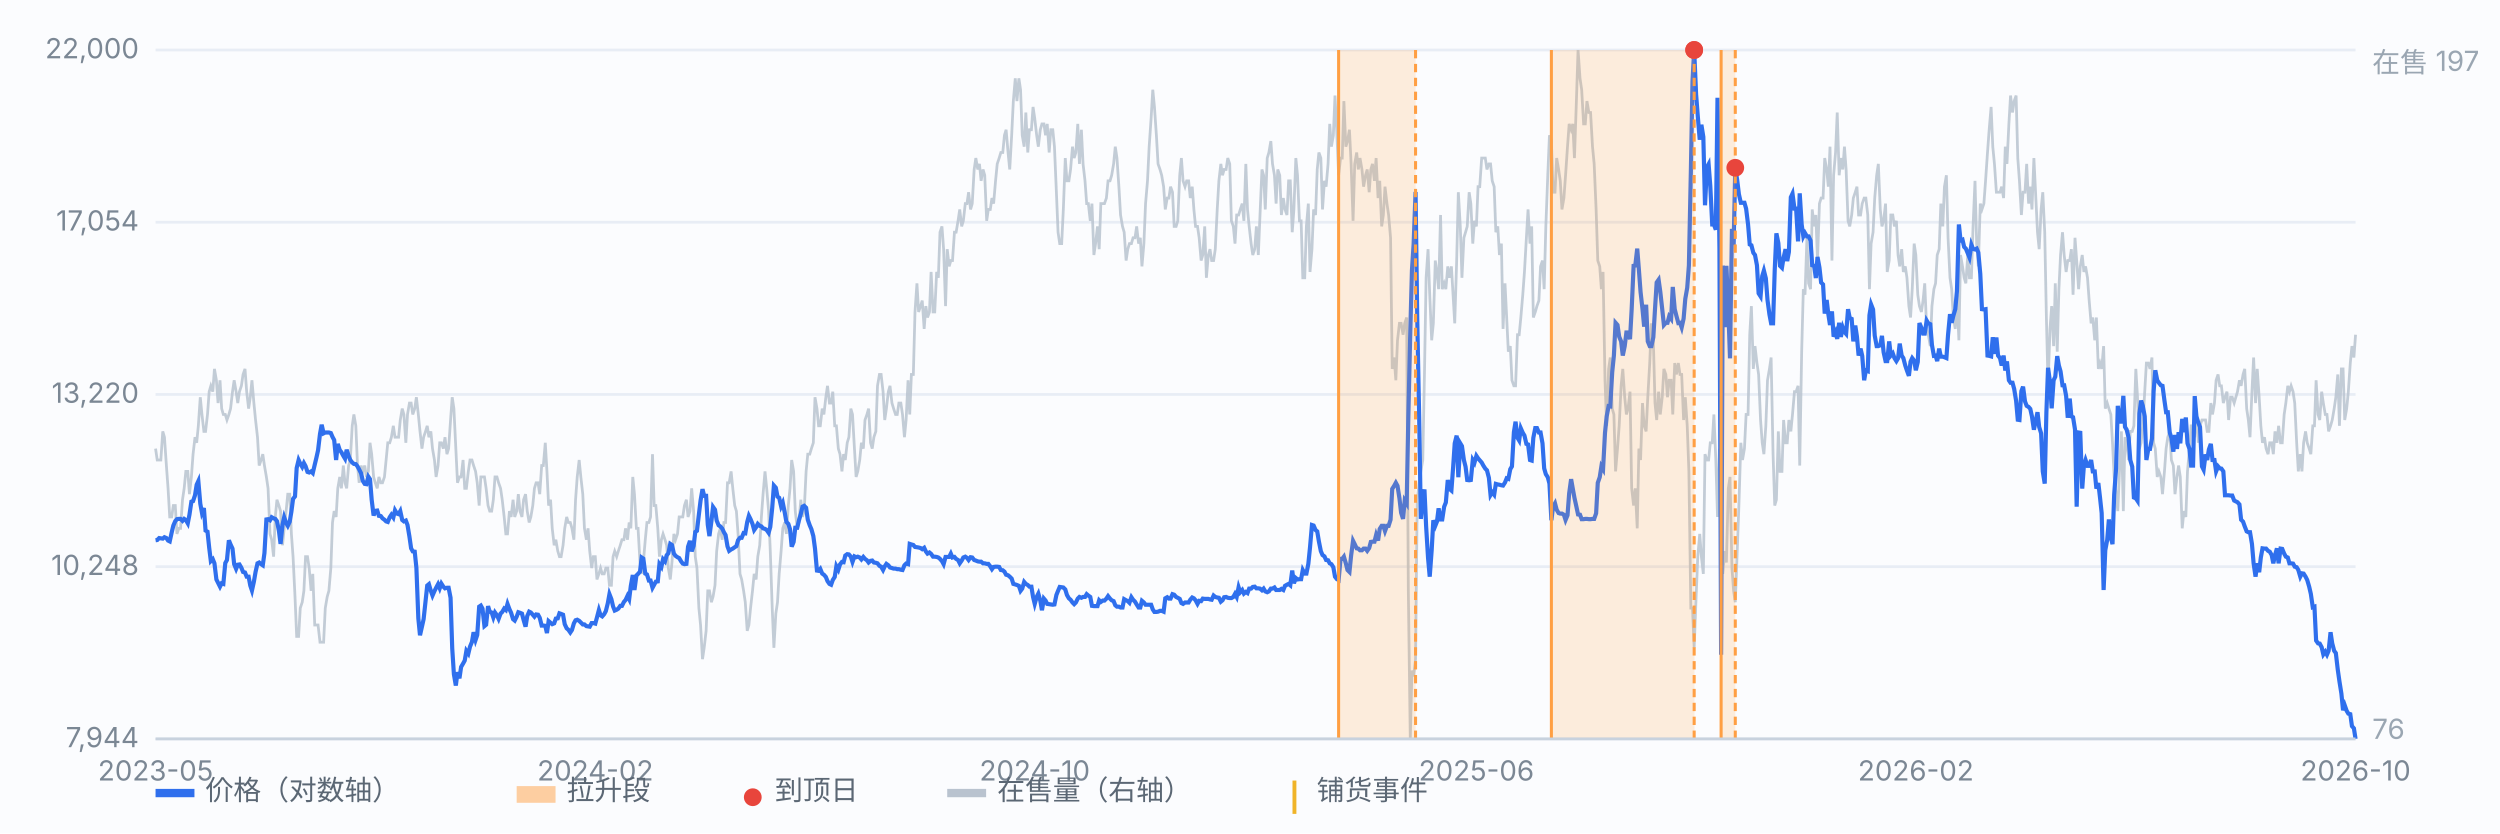
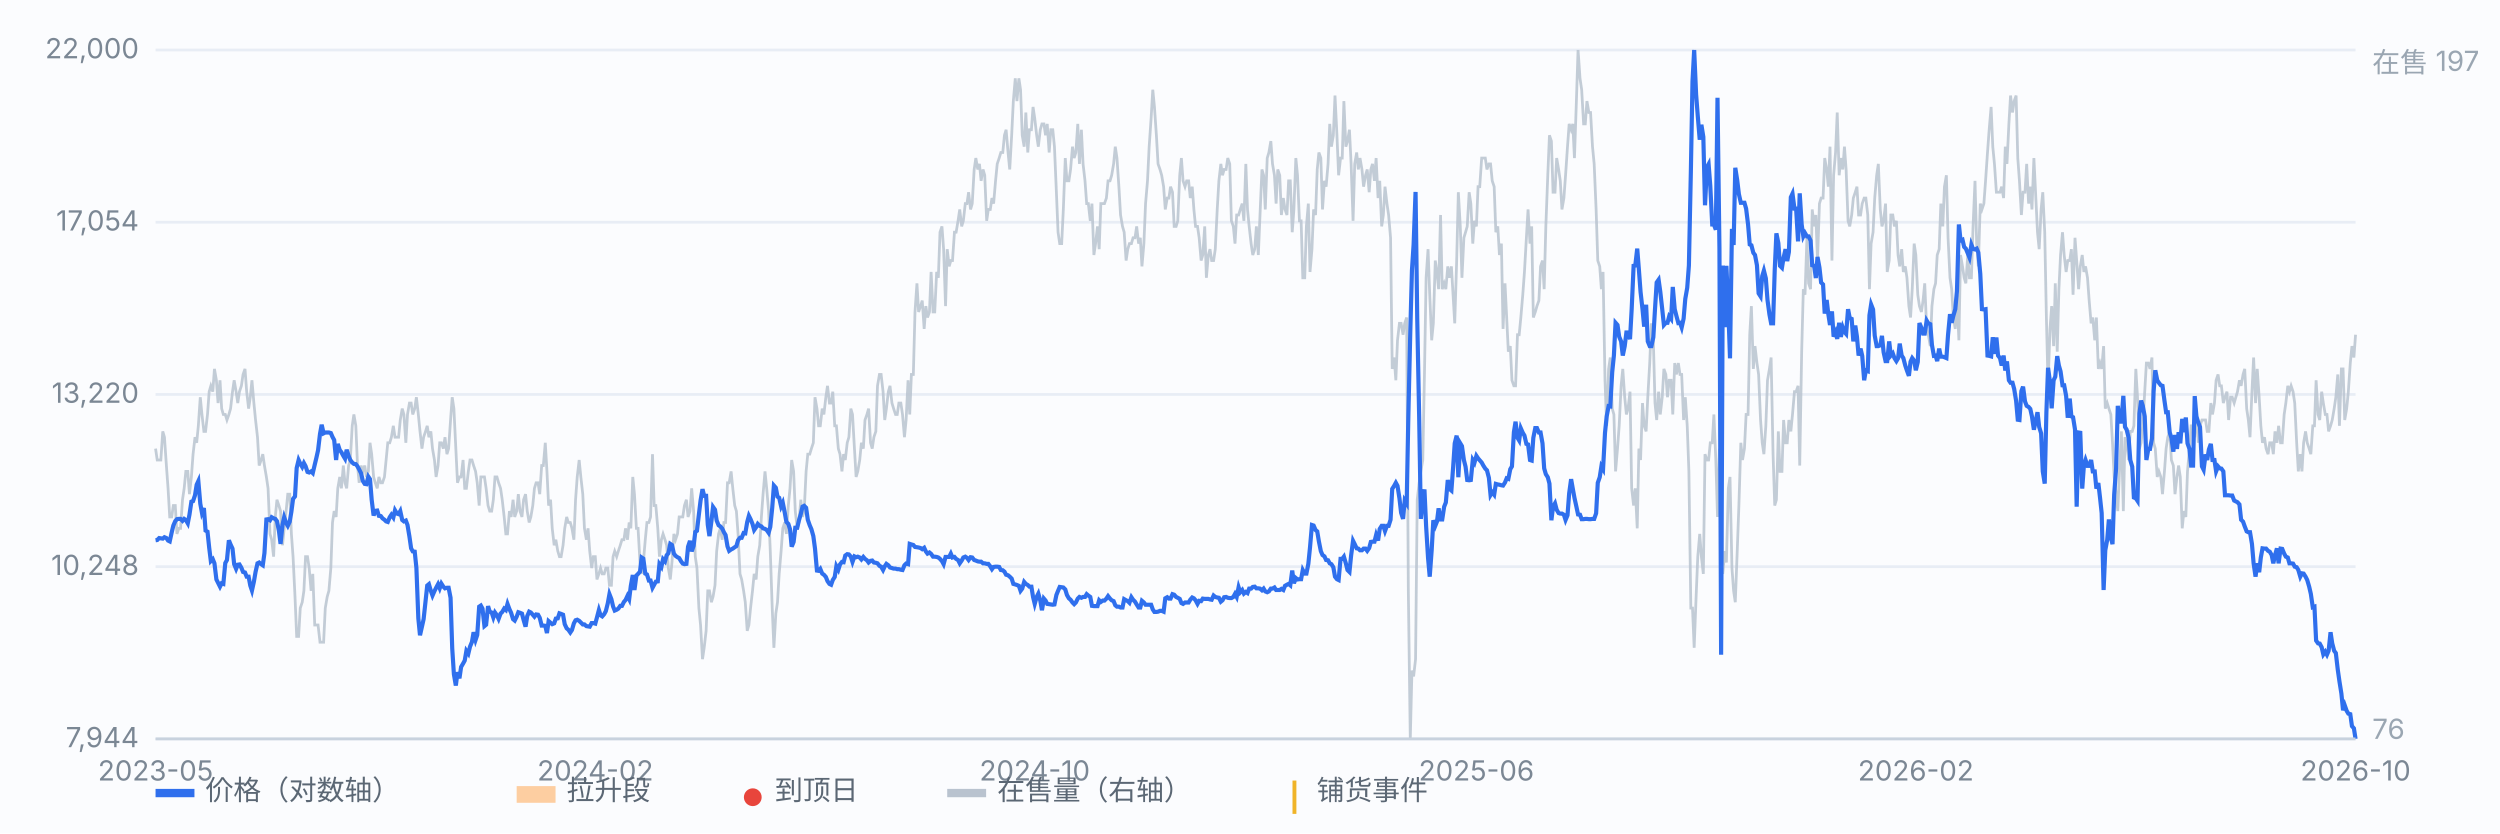
<svg xmlns="http://www.w3.org/2000/svg" viewBox="0 0 900 300" preserveAspectRatio="xMidYMid meet" style="width:100%;max-width:900px;height:auto;display:block" font-family="-apple-system,Segoe UI,Microsoft YaHei,sans-serif" font-size="10">
  <rect x="0" y="0" width="900" height="300" fill="#fbfcfe" />
  <line x1="56" y1="266.0" x2="848" y2="266.0" stroke="#e8edf5" stroke-width="1" />
  <text x="50" y="269.0" text-anchor="end" fill="#7b8794">7,944</text>
  <line x1="56" y1="204.0" x2="848" y2="204.0" stroke="#e8edf5" stroke-width="1" />
  <text x="50" y="207.0" text-anchor="end" fill="#7b8794">10,248</text>
  <line x1="56" y1="142.0" x2="848" y2="142.0" stroke="#e8edf5" stroke-width="1" />
  <text x="50" y="145.0" text-anchor="end" fill="#7b8794">13,220</text>
  <line x1="56" y1="80.0" x2="848" y2="80.0" stroke="#e8edf5" stroke-width="1" />
  <text x="50" y="83.0" text-anchor="end" fill="#7b8794">17,054</text>
  <line x1="56" y1="18.0" x2="848" y2="18.0" stroke="#e8edf5" stroke-width="1" />
  <text x="50" y="21.0" text-anchor="end" fill="#7b8794">22,000</text>
  <path d="M56.0 161.5 L56.6 165.6 L57.3 165.6 L57.9 165.6 L58.6 155.3 L59.2 157.4 L59.9 167.6 L60.5 175.8 L61.1 186.1 L61.8 186.1 L62.4 182.0 L63.1 182.0 L63.7 192.2 L64.4 190.2 L65.0 190.2 L65.7 179.9 L66.3 175.8 L66.9 169.7 L67.6 169.7 L68.2 177.9 L68.9 171.7 L69.5 163.5 L70.2 157.4 L70.8 159.4 L71.4 153.3 L72.1 143.0 L72.7 149.2 L73.4 155.3 L74.0 155.3 L74.7 149.2 L75.3 141.0 L75.9 138.9 L76.6 141.0 L77.2 132.8 L77.9 136.9 L78.5 145.1 L79.2 136.9 L79.8 147.1 L80.4 149.2 L81.1 149.2 L81.7 151.2 L82.4 149.2 L83.0 147.1 L83.7 141.0 L84.3 136.9 L85.0 141.0 L85.6 145.1 L86.2 141.0 L86.9 138.9 L87.5 134.8 L88.2 132.8 L88.8 141.0 L89.5 147.1 L90.1 143.0 L90.7 136.9 L91.4 145.1 L92.0 151.2 L92.7 157.4 L93.3 167.6 L94.0 165.6 L94.6 163.5 L95.2 167.6 L95.9 171.7 L96.5 175.8 L97.2 192.2 L97.8 194.3 L98.5 200.4 L99.1 186.1 L99.7 179.9 L100.4 182.0 L101.0 184.0 L101.7 196.3 L102.3 190.2 L103.0 184.0 L103.6 177.9 L104.3 177.9 L104.9 192.2 L105.5 200.4 L106.2 214.8 L106.8 229.1 L107.5 229.1 L108.1 218.9 L108.8 216.8 L109.4 212.7 L110.0 200.4 L110.7 200.4 L111.3 204.5 L112.0 212.7 L112.6 206.6 L113.3 225.0 L113.9 225.0 L114.5 225.0 L115.2 231.2 L115.8 231.2 L116.5 231.2 L117.1 218.9 L117.8 214.8 L118.4 212.7 L119.1 204.5 L119.7 188.1 L120.3 184.0 L121.0 186.1 L121.6 175.8 L122.3 171.7 L122.9 175.8 L123.6 167.6 L124.2 173.8 L124.8 175.8 L125.5 167.6 L126.1 165.6 L126.8 153.3 L127.4 149.2 L128.1 153.3 L128.7 167.6 L129.3 173.8 L130.0 167.6 L130.6 169.7 L131.3 167.6 L131.9 171.7 L132.6 169.7 L133.2 159.4 L133.8 163.5 L134.5 171.7 L135.1 173.8 L135.8 175.8 L136.4 171.7 L137.1 173.8 L137.7 173.8 L138.4 171.7 L139.0 165.6 L139.6 159.4 L140.3 159.4 L140.9 157.4 L141.6 153.3 L142.2 157.4 L142.9 157.4 L143.5 157.4 L144.1 151.2 L144.8 147.1 L145.4 149.2 L146.1 159.4 L146.7 149.2 L147.4 145.1 L148.0 145.1 L148.6 149.2 L149.3 147.1 L149.9 143.0 L150.6 149.2 L151.2 155.3 L151.9 161.5 L152.5 157.4 L153.2 155.3 L153.8 153.3 L154.4 157.4 L155.1 155.3 L155.7 161.5 L156.4 165.6 L157.0 171.7 L157.7 167.6 L158.3 159.4 L158.9 159.4 L159.6 161.5 L160.2 157.4 L160.9 163.5 L161.5 161.5 L162.2 151.2 L162.8 143.0 L163.4 147.1 L164.1 161.5 L164.7 173.8 L165.4 171.7 L166.0 171.7 L166.7 165.6 L167.3 175.8 L167.9 175.8 L168.6 169.7 L169.2 165.6 L169.9 165.6 L170.5 167.6 L171.2 169.7 L171.8 173.8 L172.5 182.0 L173.1 171.7 L173.7 171.7 L174.4 171.7 L175.0 175.8 L175.7 182.0 L176.3 184.0 L177.0 184.0 L177.6 179.9 L178.2 171.7 L178.9 171.7 L179.5 173.8 L180.2 175.8 L180.8 179.9 L181.5 186.1 L182.1 192.2 L182.7 192.2 L183.4 184.0 L184.0 186.1 L184.7 179.9 L185.3 186.1 L186.0 184.0 L186.6 177.9 L187.2 184.0 L187.9 186.1 L188.5 179.9 L189.2 177.9 L189.8 184.0 L190.5 188.1 L191.1 186.1 L191.8 182.0 L192.4 175.8 L193.0 173.8 L193.7 173.8 L194.3 177.9 L195.0 167.6 L195.6 167.6 L196.3 159.4 L196.9 169.7 L197.5 182.0 L198.2 179.9 L198.8 190.2 L199.5 196.3 L200.1 194.3 L200.8 198.4 L201.4 200.4 L202.0 200.4 L202.7 196.3 L203.3 190.2 L204.0 186.1 L204.6 188.1 L205.3 188.1 L205.9 190.2 L206.6 194.3 L207.2 179.9 L207.8 171.7 L208.5 165.6 L209.1 171.7 L209.8 177.9 L210.4 190.2 L211.1 194.3 L211.7 190.2 L212.3 198.4 L213.0 204.5 L213.6 200.4 L214.3 200.4 L214.9 208.6 L215.6 206.6 L216.2 204.5 L216.8 206.6 L217.5 206.6 L218.1 204.5 L218.8 204.5 L219.4 210.7 L220.1 210.7 L220.7 200.4 L221.3 198.4 L222.0 200.4 L222.6 198.4 L223.3 196.3 L223.9 194.3 L224.6 194.3 L225.2 190.2 L225.9 194.3 L226.5 188.1 L227.1 190.2 L227.8 171.7 L228.4 177.9 L229.1 190.2 L229.7 190.2 L230.4 202.5 L231.0 206.6 L231.6 202.5 L232.3 194.3 L232.9 188.1 L233.6 188.1 L234.2 186.1 L234.9 163.5 L235.5 182.0 L236.1 182.0 L236.8 190.2 L237.4 200.4 L238.1 194.3 L238.7 192.2 L239.4 194.3 L240.0 196.3 L240.6 204.5 L241.3 208.6 L241.9 202.5 L242.6 192.2 L243.2 194.3 L243.9 192.2 L244.5 186.1 L245.2 186.1 L245.8 186.1 L246.4 182.0 L247.1 179.9 L247.7 186.1 L248.4 184.0 L249.0 175.8 L249.7 184.0 L250.3 200.4 L250.9 204.5 L251.6 218.9 L252.2 225.0 L252.9 237.3 L253.5 233.2 L254.2 227.1 L254.8 212.7 L255.4 212.7 L256.1 216.8 L256.7 214.8 L257.4 210.7 L258.0 198.4 L258.7 192.2 L259.3 190.2 L260.0 194.3 L260.6 188.1 L261.2 188.1 L261.9 173.8 L262.5 173.8 L263.2 169.7 L263.8 175.8 L264.5 182.0 L265.1 184.0 L265.7 192.2 L266.4 206.6 L267.0 208.6 L267.7 212.7 L268.3 216.8 L269.0 227.1 L269.6 225.0 L270.2 218.9 L270.9 212.7 L271.5 206.6 L272.2 208.6 L272.8 200.4 L273.5 196.3 L274.1 186.1 L274.7 177.9 L275.4 169.7 L276.0 175.8 L276.7 184.0 L277.3 198.4 L278.0 218.9 L278.6 233.2 L279.3 220.9 L279.9 216.8 L280.5 206.6 L281.2 198.4 L281.8 190.2 L282.5 188.1 L283.1 192.2 L283.8 182.0 L284.4 175.8 L285.0 165.6 L285.7 169.7 L286.3 184.0 L287.0 190.2 L287.6 188.1 L288.3 179.9 L288.9 186.1 L289.5 184.0 L290.2 169.7 L290.8 163.5 L291.5 163.5 L292.1 161.5 L292.8 159.4 L293.4 143.0 L294.1 147.1 L294.7 153.3 L295.3 153.3 L296.0 147.1 L296.6 149.2 L297.3 143.0 L297.9 138.9 L298.6 145.1 L299.2 145.1 L299.8 141.0 L300.5 153.3 L301.1 153.3 L301.8 161.5 L302.4 163.5 L303.1 169.7 L303.7 163.5 L304.3 165.6 L305.0 159.4 L305.6 157.4 L306.3 147.1 L306.9 149.2 L307.6 161.5 L308.2 171.7 L308.8 169.7 L309.5 165.6 L310.1 159.4 L310.8 161.5 L311.4 151.2 L312.1 149.2 L312.7 147.1 L313.4 159.4 L314.0 161.5 L314.6 157.4 L315.3 155.3 L315.9 138.9 L316.6 134.8 L317.2 134.8 L317.9 141.0 L318.5 151.2 L319.1 147.1 L319.8 141.0 L320.4 138.9 L321.1 145.1 L321.7 147.1 L322.4 149.2 L323.0 149.2 L323.6 145.1 L324.3 145.1 L324.9 149.2 L325.6 157.4 L326.2 151.2 L326.9 136.9 L327.5 149.2 L328.1 134.8 L328.8 134.8 L329.4 112.3 L330.1 102.0 L330.7 112.3 L331.4 110.2 L332.0 108.2 L332.7 118.4 L333.3 110.2 L333.9 114.3 L334.6 112.3 L335.2 97.9 L335.9 112.3 L336.5 112.3 L337.2 97.9 L337.8 100.0 L338.4 83.6 L339.1 81.5 L339.7 89.7 L340.4 110.2 L341.0 89.7 L341.7 95.9 L342.3 93.8 L342.9 93.8 L343.6 83.6 L344.2 83.6 L344.9 79.5 L345.5 75.4 L346.2 81.5 L346.8 79.5 L347.5 73.3 L348.1 73.3 L348.7 69.2 L349.4 75.4 L350.0 73.3 L350.7 61.0 L351.3 56.9 L352.0 61.0 L352.6 59.0 L353.2 65.1 L353.9 61.0 L354.5 63.1 L355.2 79.5 L355.8 75.4 L356.5 75.4 L357.1 71.3 L357.7 73.3 L358.4 65.1 L359.0 59.0 L359.7 56.9 L360.3 54.9 L361.0 54.9 L361.6 48.7 L362.2 46.7 L362.9 54.9 L363.5 61.0 L364.2 48.7 L364.8 36.4 L365.5 28.2 L366.1 36.4 L366.8 28.2 L367.4 32.3 L368.0 48.7 L368.7 52.8 L369.3 40.5 L370.0 54.9 L370.6 46.7 L371.3 46.7 L371.9 38.5 L372.5 42.6 L373.2 48.7 L373.8 52.8 L374.5 46.7 L375.1 44.6 L375.8 44.6 L376.4 48.7 L377.0 44.6 L377.7 54.9 L378.3 46.7 L379.0 46.7 L379.6 52.8 L380.3 69.2 L380.9 83.6 L381.5 87.7 L382.2 87.7 L382.8 75.4 L383.5 56.9 L384.1 65.1 L384.8 65.1 L385.4 61.0 L386.1 52.8 L386.7 56.9 L387.3 54.9 L388.0 44.6 L388.6 59.0 L389.3 46.7 L389.9 59.0 L390.6 65.1 L391.2 73.3 L391.8 73.3 L392.5 79.5 L393.1 73.3 L393.8 91.8 L394.4 87.7 L395.1 81.5 L395.7 89.7 L396.3 73.3 L397.0 73.3 L397.6 73.3 L398.3 71.3 L398.9 65.1 L399.6 65.1 L400.2 63.1 L400.9 59.0 L401.5 52.8 L402.1 56.9 L402.8 67.2 L403.4 77.4 L404.1 81.5 L404.7 83.6 L405.4 93.8 L406.0 89.7 L406.6 87.7 L407.3 87.7 L407.9 85.6 L408.6 85.6 L409.2 81.5 L409.9 87.7 L410.5 85.6 L411.1 95.9 L411.8 87.7 L412.4 73.3 L413.1 65.1 L413.7 52.8 L414.4 42.6 L415.0 32.3 L415.6 38.5 L416.3 48.7 L416.9 59.0 L417.6 61.0 L418.2 63.1 L418.9 67.2 L419.5 75.4 L420.2 71.3 L420.8 71.3 L421.4 67.2 L422.1 69.2 L422.7 81.5 L423.4 81.5 L424.0 79.5 L424.7 63.1 L425.3 56.9 L425.9 65.1 L426.6 67.2 L427.2 65.1 L427.9 65.1 L428.5 71.3 L429.2 67.2 L429.8 75.4 L430.4 81.5 L431.1 81.5 L431.7 85.6 L432.4 93.8 L433.0 91.8 L433.7 81.5 L434.3 100.0 L435.0 91.8 L435.6 89.7 L436.2 93.8 L436.9 93.8 L437.5 89.7 L438.2 75.4 L438.8 65.1 L439.5 59.0 L440.1 63.1 L440.7 61.0 L441.4 61.0 L442.0 56.9 L442.7 59.0 L443.3 79.5 L444.0 81.5 L444.6 87.7 L445.2 77.4 L445.9 77.4 L446.5 75.4 L447.2 73.3 L447.8 79.5 L448.5 59.0 L449.1 75.4 L449.7 81.5 L450.4 87.7 L451.0 91.8 L451.7 89.7 L452.3 81.5 L453.0 91.8 L453.6 77.4 L454.3 61.0 L454.9 63.1 L455.5 75.4 L456.2 56.9 L456.8 54.9 L457.5 50.8 L458.1 59.0 L458.8 63.1 L459.4 73.3 L460.0 61.0 L460.7 63.1 L461.3 77.4 L462.0 71.3 L462.6 75.4 L463.3 77.4 L463.9 65.1 L464.5 65.1 L465.2 83.6 L465.8 75.4 L466.5 56.9 L467.1 63.1 L467.8 79.5 L468.4 79.5 L469.0 100.0 L469.7 100.0 L470.3 81.5 L471.0 73.3 L471.6 97.9 L472.3 89.7 L472.9 75.4 L473.6 77.4 L474.2 61.0 L474.8 54.9 L475.5 56.9 L476.1 75.4 L476.8 65.1 L477.4 67.2 L478.1 59.0 L478.7 44.6 L479.3 52.8 L480.0 48.7 L480.6 34.4 L481.3 48.7 L481.9 63.1 L482.6 56.9 L483.2 56.9 L483.8 36.4 L484.5 52.8 L485.1 50.8 L485.8 46.7 L486.4 59.0 L487.1 79.5 L487.7 59.0 L488.4 54.9 L489.0 61.0 L489.6 56.9 L490.3 61.0 L490.9 67.2 L491.6 63.1 L492.2 61.0 L492.9 69.2 L493.5 61.0 L494.1 59.0 L494.8 65.1 L495.4 56.9 L496.1 71.3 L496.7 65.1 L497.4 81.5 L498.0 77.4 L498.6 67.2 L499.3 73.3 L499.9 77.4 L500.6 85.6 L501.2 132.8 L501.9 128.7 L502.5 136.9 L503.1 122.5 L503.8 116.4 L504.4 116.4 L505.1 120.5 L505.7 116.4 L506.4 114.3 L507.0 212.7 L507.7 266.0 L508.3 241.4 L508.9 243.5 L509.6 237.3 L510.2 179.9 L510.9 173.8 L511.5 169.7 L512.2 165.6 L512.8 134.8 L513.4 100.0 L514.1 89.7 L514.7 106.1 L515.4 122.5 L516.0 116.4 L516.7 93.8 L517.3 97.9 L517.9 104.1 L518.6 77.4 L519.2 104.1 L519.9 102.0 L520.5 104.1 L521.2 95.9 L521.8 100.0 L522.5 95.9 L523.1 106.1 L523.7 116.4 L524.4 93.8 L525.0 69.2 L525.7 81.5 L526.3 100.0 L527.0 85.6 L527.6 83.6 L528.2 81.5 L528.9 69.2 L529.5 73.3 L530.2 87.7 L530.8 79.5 L531.5 81.5 L532.1 67.2 L532.7 67.2 L533.4 56.9 L534.0 56.9 L534.7 56.9 L535.3 61.0 L536.0 59.0 L536.6 59.0 L537.2 65.1 L537.9 67.2 L538.5 83.6 L539.2 81.5 L539.8 91.8 L540.5 87.7 L541.1 118.4 L541.8 102.0 L542.4 114.3 L543.0 126.6 L543.7 124.6 L544.3 136.9 L545.0 138.9 L545.6 138.9 L546.3 120.5 L546.9 120.5 L547.5 114.3 L548.2 106.1 L548.8 97.9 L549.5 85.6 L550.1 75.4 L550.8 87.7 L551.4 81.5 L552.0 114.3 L552.7 112.3 L553.3 110.2 L554.0 108.2 L554.6 95.9 L555.3 93.8 L555.9 104.1 L556.5 81.5 L557.2 63.1 L557.8 48.7 L558.5 50.8 L559.1 69.2 L559.8 69.2 L560.4 56.9 L561.1 61.0 L561.7 65.1 L562.3 75.4 L563.0 71.3 L563.6 63.1 L564.3 52.8 L564.9 44.6 L565.6 46.7 L566.2 44.6 L566.8 56.9 L567.5 36.4 L568.1 18.0 L568.8 28.2 L569.4 32.3 L570.1 44.6 L570.7 44.6 L571.3 36.4 L572.0 40.5 L572.6 40.5 L573.3 52.8 L573.9 59.0 L574.6 75.4 L575.2 93.8 L575.9 95.9 L576.5 104.1 L577.1 97.9 L577.8 136.9 L578.4 153.3 L579.1 132.8 L579.7 128.7 L580.4 147.1 L581.0 149.2 L581.6 169.7 L582.3 161.5 L582.9 153.3 L583.6 138.9 L584.2 132.8 L584.9 143.0 L585.5 149.2 L586.1 147.1 L586.8 141.0 L587.4 175.8 L588.1 182.0 L588.7 175.8 L589.4 190.2 L590.0 161.5 L590.6 165.6 L591.3 145.1 L591.9 153.3 L592.6 155.3 L593.2 143.0 L593.9 130.7 L594.5 116.4 L595.2 122.5 L595.8 145.1 L596.4 151.2 L597.1 141.0 L597.7 149.2 L598.4 143.0 L599.0 132.8 L599.7 134.8 L600.3 143.0 L600.9 136.9 L601.6 136.9 L602.2 149.2 L602.9 130.7 L603.5 134.8 L604.2 130.7 L604.8 134.8 L605.4 134.8 L606.1 151.2 L606.7 143.0 L607.4 153.3 L608.0 169.7 L608.7 218.9 L609.3 218.9 L609.9 233.2 L610.6 214.8 L611.2 200.4 L611.9 192.2 L612.5 200.4 L613.2 206.6 L613.8 163.5 L614.5 165.6 L615.1 165.6 L615.7 159.4 L616.4 159.4 L617.0 149.2 L617.7 165.6 L618.3 186.1 L619.0 161.5 L619.6 177.9 L620.2 206.6 L620.9 198.4 L621.5 202.5 L622.2 175.8 L622.8 171.7 L623.5 204.5 L624.1 212.7 L624.7 216.8 L625.4 198.4 L626.0 182.0 L626.7 159.4 L627.3 165.6 L628.0 161.5 L628.6 149.2 L629.3 149.2 L629.9 120.5 L630.5 110.2 L631.2 132.8 L631.8 124.6 L632.5 130.7 L633.1 134.8 L633.8 151.2 L634.4 159.4 L635.0 163.5 L635.7 153.3 L636.3 136.9 L637.0 132.8 L637.6 128.7 L638.3 163.5 L638.9 182.0 L639.5 179.9 L640.2 155.3 L640.8 169.7 L641.5 169.7 L642.1 151.2 L642.8 159.4 L643.4 159.4 L644.0 151.2 L644.7 155.3 L645.3 149.2 L646.0 141.0 L646.6 141.0 L647.3 138.9 L647.9 167.6 L648.6 126.6 L649.2 104.1 L649.8 106.1 L650.5 85.6 L651.1 102.0 L651.8 104.1 L652.4 75.4 L653.1 81.5 L653.7 77.4 L654.3 93.8 L655.0 73.3 L655.6 71.3 L656.3 71.3 L656.9 56.9 L657.6 61.0 L658.2 67.2 L658.8 52.8 L659.5 93.8 L660.1 63.1 L660.8 54.9 L661.4 40.5 L662.1 63.1 L662.7 56.9 L663.4 61.0 L664.0 52.8 L664.6 61.0 L665.3 79.5 L665.9 81.5 L666.6 77.4 L667.2 71.3 L667.9 69.2 L668.5 67.2 L669.1 77.4 L669.8 77.4 L670.4 73.3 L671.1 71.3 L671.7 71.3 L672.4 77.4 L673.0 104.1 L673.6 87.7 L674.3 83.6 L674.9 71.3 L675.6 63.1 L676.2 59.0 L676.9 75.4 L677.5 81.5 L678.1 79.5 L678.8 73.3 L679.4 97.9 L680.1 93.8 L680.7 77.4 L681.4 77.4 L682.0 81.5 L682.7 79.5 L683.3 91.8 L683.9 95.9 L684.6 89.7 L685.2 97.9 L685.9 95.9 L686.5 100.0 L687.2 110.2 L687.8 114.3 L688.4 104.1 L689.1 87.7 L689.7 91.8 L690.4 106.1 L691.0 110.2 L691.7 112.3 L692.3 108.2 L692.9 102.0 L693.6 118.4 L694.2 120.5 L694.9 124.6 L695.5 110.2 L696.2 104.1 L696.8 102.0 L697.4 91.8 L698.1 89.7 L698.7 73.3 L699.4 81.5 L700.0 67.2 L700.7 63.1 L701.3 85.6 L702.0 100.0 L702.6 104.1 L703.2 114.3 L703.9 118.4 L704.5 106.1 L705.2 122.5 L705.8 91.8 L706.5 95.9 L707.1 100.0 L707.7 102.0 L708.4 91.8 L709.0 100.0 L709.7 100.0 L710.3 81.5 L711.0 65.1 L711.6 87.7 L712.2 95.9 L712.9 73.3 L713.5 75.4 L714.2 73.3 L714.8 65.1 L715.5 54.9 L716.1 46.7 L716.8 38.5 L717.4 52.8 L718.0 59.0 L718.7 69.2 L719.3 69.2 L720.0 69.2 L720.6 67.2 L721.3 71.3 L721.9 52.8 L722.5 59.0 L723.2 44.6 L723.8 34.4 L724.5 40.5 L725.1 36.4 L725.8 34.4 L726.4 56.9 L727.0 65.1 L727.7 77.4 L728.3 69.2 L729.0 69.2 L729.6 59.0 L730.3 73.3 L730.9 67.2 L731.5 75.4 L732.2 56.9 L732.8 69.2 L733.5 83.6 L734.1 89.7 L734.8 75.4 L735.4 69.2 L736.1 83.6 L736.7 114.3 L737.3 138.9 L738.0 118.4 L738.6 110.2 L739.3 124.6 L739.9 102.0 L740.6 126.6 L741.2 104.1 L741.8 91.8 L742.5 83.6 L743.1 91.8 L743.8 97.9 L744.4 93.8 L745.1 93.8 L745.7 89.7 L746.3 106.1 L747.0 85.6 L747.6 93.8 L748.3 104.1 L748.9 95.9 L749.6 91.8 L750.2 97.9 L750.8 95.9 L751.5 100.0 L752.1 108.2 L752.8 116.4 L753.4 114.3 L754.1 122.5 L754.7 114.3 L755.4 132.8 L756.0 130.7 L756.6 132.8 L757.3 124.6 L757.9 147.1 L758.6 145.1 L759.2 147.1 L759.9 149.2 L760.5 159.4 L761.1 171.7 L761.8 177.9 L762.4 184.0 L763.1 167.6 L763.7 155.3 L764.4 184.0 L765.0 157.4 L765.6 159.4 L766.3 165.6 L766.9 155.3 L767.6 155.3 L768.2 153.3 L768.9 132.8 L769.5 143.0 L770.2 161.5 L770.8 159.4 L771.4 153.3 L772.1 141.0 L772.7 130.7 L773.4 130.7 L774.0 132.8 L774.7 128.7 L775.3 159.4 L775.9 161.5 L776.6 171.7 L777.2 169.7 L777.9 171.7 L778.5 177.9 L779.2 169.7 L779.8 161.5 L780.4 157.4 L781.1 155.3 L781.7 165.6 L782.4 167.6 L783.0 177.9 L783.7 171.7 L784.3 167.6 L784.9 171.7 L785.6 190.2 L786.2 184.0 L786.9 186.1 L787.5 169.7 L788.2 161.5 L788.8 153.3 L789.5 153.3 L790.1 157.4 L790.7 147.1 L791.4 159.4 L792.0 153.3 L792.7 151.2 L793.3 151.2 L794.0 151.2 L794.6 155.3 L795.2 155.3 L795.9 145.1 L796.5 149.2 L797.2 145.1 L797.8 136.9 L798.5 134.8 L799.1 138.9 L799.7 138.9 L800.4 145.1 L801.0 143.0 L801.7 141.0 L802.3 151.2 L803.0 143.0 L803.6 143.0 L804.3 145.1 L804.9 143.0 L805.5 141.0 L806.2 136.9 L806.8 138.9 L807.5 134.8 L808.1 132.8 L808.8 147.1 L809.4 151.2 L810.0 157.4 L810.7 141.0 L811.3 128.7 L812.0 145.1 L812.6 132.8 L813.3 143.0 L813.9 153.3 L814.5 159.4 L815.2 157.4 L815.8 161.5 L816.5 163.5 L817.1 159.4 L817.8 159.4 L818.4 163.5 L819.0 155.3 L819.7 159.4 L820.3 153.3 L821.0 159.4 L821.6 159.4 L822.3 149.2 L822.9 145.1 L823.6 138.9 L824.2 141.0 L824.8 138.9 L825.5 141.0 L826.1 145.1 L826.8 159.4 L827.4 169.7 L828.1 163.5 L828.7 169.7 L829.3 159.4 L830.0 155.3 L830.6 159.4 L831.3 161.5 L831.9 163.5 L832.6 153.3 L833.2 153.3 L833.8 136.9 L834.5 149.2 L835.1 151.2 L835.8 141.0 L836.4 145.1 L837.1 149.2 L837.7 149.2 L838.3 155.3 L839.0 153.3 L839.6 151.2 L840.3 147.1 L840.9 143.0 L841.6 134.8 L842.2 153.3 L842.9 132.8 L843.5 132.8 L844.1 151.2 L844.8 147.1 L845.4 141.0 L846.1 130.7 L846.7 124.6 L847.4 128.7 L848.0 120.5" fill="none" stroke="#b9c3cf" stroke-width="1" opacity="0.85" />
  <text x="854" y="26" fill="#9aa6b2">在售 197</text>
  <text x="854" y="266" fill="#9aa6b2">76</text>
  <path d="M56.0 194.5 L56.6 194.4 L57.3 193.7 L57.9 193.8 L58.6 193.9 L59.2 193.4 L59.9 193.7 L60.5 194.6 L61.1 194.9 L61.8 191.7 L62.4 189.2 L63.1 187.6 L63.7 186.9 L64.4 186.8 L65.0 186.8 L65.7 187.5 L66.3 186.8 L66.9 187.2 L67.6 188.4 L68.2 185.3 L68.9 180.6 L69.5 180.4 L70.2 178.3 L70.8 174.5 L71.4 173.2 L72.1 181.3 L72.7 184.6 L73.4 182.9 L74.0 191.0 L74.7 191.4 L75.3 197.1 L75.9 202.0 L76.6 201.3 L77.2 202.8 L77.9 208.6 L78.5 209.8 L79.2 211.2 L79.8 210.0 L80.4 210.2 L81.1 202.7 L81.7 201.6 L82.4 194.5 L83.0 196.0 L83.7 197.5 L84.3 203.1 L85.0 204.8 L85.6 203.3 L86.2 203.2 L86.9 204.4 L87.5 205.9 L88.2 206.1 L88.8 207.6 L89.5 207.6 L90.1 210.8 L90.7 212.6 L91.4 209.4 L92.0 205.9 L92.7 202.8 L93.3 202.5 L94.0 203.1 L94.6 203.5 L95.2 199.1 L95.9 187.0 L96.5 186.9 L97.2 187.3 L97.8 186.2 L98.5 186.6 L99.1 186.8 L99.7 187.6 L100.4 191.0 L101.0 195.8 L101.7 188.9 L102.3 186.2 L103.0 188.2 L103.6 189.3 L104.3 187.8 L104.9 184.2 L105.5 179.6 L106.2 178.7 L106.8 168.5 L107.5 165.6 L108.1 166.9 L108.8 168.1 L109.4 166.7 L110.0 167.8 L110.7 169.9 L111.3 170.1 L112.0 169.7 L112.6 170.3 L113.3 167.3 L113.9 164.8 L114.5 162.1 L115.2 156.2 L115.8 152.9 L116.5 156.0 L117.1 155.7 L117.8 155.7 L118.4 155.7 L119.1 155.9 L119.7 157.3 L120.3 158.4 L121.0 165.6 L121.6 159.8 L122.3 162.0 L122.9 162.8 L123.6 164.1 L124.2 165.1 L124.8 161.9 L125.5 164.1 L126.1 165.6 L126.8 166.5 L127.4 167.0 L128.1 167.1 L128.7 167.9 L129.3 169.0 L130.0 170.4 L130.6 173.1 L131.3 174.2 L131.9 174.3 L132.6 171.6 L133.2 172.5 L133.8 179.9 L134.5 185.6 L135.1 183.9 L135.8 183.8 L136.4 185.7 L137.1 185.8 L137.7 186.6 L138.4 187.1 L139.0 187.7 L139.6 187.9 L140.3 186.2 L140.9 185.3 L141.6 186.3 L142.2 183.7 L142.9 184.9 L143.5 185.1 L144.1 184.0 L144.8 187.2 L145.4 187.7 L146.1 187.4 L146.7 189.0 L147.4 193.2 L148.0 197.4 L148.6 198.5 L149.3 198.6 L149.9 204.4 L150.6 222.6 L151.2 228.7 L151.9 225.6 L152.5 222.9 L153.2 216.4 L153.8 210.8 L154.4 210.3 L155.1 212.7 L155.7 214.4 L156.4 212.8 L157.0 211.6 L157.7 210.3 L158.3 211.8 L158.9 210.1 L159.6 211.2 L160.2 211.8 L160.9 211.6 L161.5 211.6 L162.2 215.2 L162.8 233.4 L163.4 242.7 L164.1 246.8 L164.7 242.0 L165.4 244.2 L166.0 240.1 L166.7 238.9 L167.3 237.8 L167.9 234.3 L168.6 235.3 L169.2 232.8 L169.9 231.1 L170.5 227.6 L171.2 230.4 L171.8 228.6 L172.5 218.4 L173.1 218.0 L173.7 219.1 L174.4 225.4 L175.0 224.9 L175.7 218.2 L176.3 220.2 L177.0 220.5 L177.6 222.3 L178.2 220.5 L178.9 221.5 L179.5 222.8 L180.2 220.9 L180.8 220.3 L181.5 219.1 L182.1 219.6 L182.7 217.4 L183.4 219.3 L184.0 220.6 L184.7 222.9 L185.3 223.4 L186.0 222.0 L186.6 220.4 L187.2 220.6 L187.9 220.9 L188.5 223.2 L189.2 225.6 L189.8 221.8 L190.5 220.2 L191.1 220.5 L191.8 221.3 L192.4 222.0 L193.0 221.2 L193.7 221.3 L194.3 222.4 L195.0 225.2 L195.6 225.2 L196.3 225.3 L196.9 227.9 L197.5 223.6 L198.2 224.2 L198.8 224.7 L199.5 224.4 L200.1 222.7 L200.8 222.6 L201.4 220.8 L202.0 221.0 L202.7 221.3 L203.3 224.7 L204.0 226.2 L204.6 226.7 L205.3 227.7 L205.9 226.8 L206.6 224.4 L207.2 223.3 L207.8 223.1 L208.5 223.5 L209.1 224.1 L209.8 224.8 L210.4 224.8 L211.1 225.4 L211.7 225.5 L212.3 225.6 L213.0 224.3 L213.6 224.3 L214.3 224.5 L214.9 222.3 L215.6 219.6 L216.2 221.5 L216.8 221.9 L217.5 221.1 L218.1 220.0 L218.8 217.2 L219.4 213.9 L220.1 215.7 L220.7 218.3 L221.3 219.8 L222.0 219.5 L222.6 219.1 L223.3 218.1 L223.9 218.1 L224.6 216.7 L225.2 216.0 L225.9 214.5 L226.5 215.7 L227.1 210.9 L227.8 207.0 L228.4 212.4 L229.1 207.2 L229.7 206.6 L230.4 205.8 L231.0 200.7 L231.6 201.1 L232.3 206.5 L232.9 206.8 L233.6 209.0 L234.2 209.0 L234.9 211.6 L235.5 210.5 L236.1 209.4 L236.8 209.3 L237.4 203.1 L238.1 204.1 L238.7 201.3 L239.4 202.1 L240.0 199.9 L240.6 199.2 L241.3 195.8 L241.9 196.2 L242.6 199.3 L243.2 200.1 L243.9 200.6 L244.5 200.9 L245.2 202.1 L245.8 202.9 L246.4 203.1 L247.1 203.0 L247.7 196.8 L248.4 194.7 L249.0 198.5 L249.7 196.5 L250.3 191.5 L250.9 191.1 L251.6 185.2 L252.2 180.2 L252.9 176.1 L253.5 178.5 L254.2 178.5 L254.8 188.9 L255.4 193.0 L256.1 187.7 L256.7 182.5 L257.4 183.5 L258.0 187.4 L258.7 189.1 L259.3 189.5 L260.0 190.3 L260.6 191.6 L261.2 192.6 L261.9 196.7 L262.5 198.3 L263.2 197.8 L263.8 197.5 L264.5 197.0 L265.1 196.6 L265.7 194.5 L266.4 193.6 L267.0 193.6 L267.7 191.9 L268.3 192.0 L269.0 187.9 L269.6 185.7 L270.2 186.9 L270.9 188.6 L271.5 190.8 L272.2 189.8 L272.8 188.6 L273.5 189.3 L274.1 189.5 L274.7 190.2 L275.4 190.4 L276.0 190.8 L276.7 191.8 L277.3 189.7 L278.0 182.8 L278.6 174.8 L279.3 175.6 L279.9 178.8 L280.5 179.2 L281.2 182.3 L281.8 181.0 L282.5 184.5 L283.1 187.9 L283.8 188.6 L284.4 190.5 L285.0 196.8 L285.7 195.1 L286.3 190.0 L287.0 190.0 L287.6 187.4 L288.3 185.0 L288.9 182.4 L289.5 182.1 L290.2 182.8 L290.8 187.1 L291.5 189.1 L292.1 190.5 L292.8 193.0 L293.4 197.5 L294.1 205.4 L294.7 205.5 L295.3 204.8 L296.0 206.5 L296.6 206.9 L297.3 207.7 L297.9 209.2 L298.6 210.2 L299.2 210.5 L299.8 208.8 L300.5 207.7 L301.1 203.8 L301.8 205.1 L302.4 203.2 L303.1 202.3 L303.7 202.4 L304.3 200.0 L305.0 199.5 L305.6 199.6 L306.3 200.4 L306.9 202.3 L307.6 200.3 L308.2 200.6 L308.8 200.4 L309.5 200.7 L310.1 201.4 L310.8 200.5 L311.4 201.2 L312.1 201.7 L312.7 202.5 L313.4 201.9 L314.0 201.8 L314.6 202.5 L315.3 202.6 L315.9 202.8 L316.6 203.7 L317.2 204.0 L317.9 205.2 L318.5 203.9 L319.1 203.0 L319.8 203.5 L320.4 204.3 L321.1 204.5 L321.7 204.7 L322.4 204.7 L323.0 204.9 L323.6 204.9 L324.3 205.1 L324.9 205.2 L325.6 203.5 L326.2 202.9 L326.9 203.1 L327.5 195.8 L328.1 196.0 L328.8 196.2 L329.4 196.9 L330.1 197.0 L330.7 197.1 L331.4 197.3 L332.0 197.7 L332.7 197.2 L333.3 198.5 L333.9 199.3 L334.6 198.9 L335.2 199.4 L335.9 200.4 L336.5 200.4 L337.2 200.5 L337.8 200.7 L338.4 201.2 L339.1 202.0 L339.7 203.1 L340.4 200.5 L341.0 200.5 L341.7 200.5 L342.3 199.3 L342.9 200.7 L343.6 200.5 L344.2 201.2 L344.9 201.6 L345.5 202.8 L346.2 201.8 L346.8 200.7 L347.5 200.4 L348.1 200.8 L348.7 201.6 L349.4 200.6 L350.0 200.7 L350.7 201.6 L351.3 201.8 L352.0 202.1 L352.6 202.2 L353.2 202.2 L353.9 202.8 L354.5 202.8 L355.2 203.0 L355.8 203.0 L356.5 203.9 L357.1 204.9 L357.7 204.1 L358.4 204.0 L359.0 204.0 L359.7 204.1 L360.3 205.2 L361.0 205.3 L361.6 205.8 L362.2 206.9 L362.9 207.1 L363.5 207.6 L364.2 208.3 L364.8 210.2 L365.5 210.4 L366.1 210.6 L366.8 210.9 L367.4 212.7 L368.0 211.9 L368.7 209.5 L369.3 210.2 L370.0 210.6 L370.6 211.2 L371.3 211.2 L371.9 214.9 L372.5 217.4 L373.2 214.9 L373.8 213.7 L374.5 216.2 L375.1 219.7 L375.8 215.5 L376.4 216.2 L377.0 217.4 L377.7 217.5 L378.3 217.6 L379.0 217.7 L379.6 217.6 L380.3 214.2 L380.9 212.7 L381.5 211.3 L382.2 211.4 L382.8 211.5 L383.5 212.2 L384.1 214.2 L384.8 215.4 L385.4 215.9 L386.1 216.9 L386.7 217.5 L387.3 216.9 L388.0 215.5 L388.6 214.9 L389.3 215.2 L389.9 214.9 L390.6 214.9 L391.2 213.9 L391.8 214.4 L392.5 214.9 L393.1 218.1 L393.8 218.2 L394.4 218.2 L395.1 218.2 L395.7 216.1 L396.3 216.7 L397.0 216.2 L397.6 216.2 L398.3 215.5 L398.9 214.6 L399.6 215.5 L400.2 216.1 L400.9 216.4 L401.5 217.9 L402.1 218.4 L402.8 218.4 L403.4 218.7 L404.1 218.7 L404.7 215.7 L405.4 216.1 L406.0 216.4 L406.6 217.0 L407.3 215.0 L407.9 215.9 L408.6 216.6 L409.2 217.6 L409.9 218.7 L410.5 218.7 L411.1 216.3 L411.8 216.9 L412.4 217.7 L413.1 217.7 L413.7 217.7 L414.4 217.7 L415.0 219.4 L415.6 220.3 L416.3 220.3 L416.9 220.2 L417.6 219.9 L418.2 219.9 L418.9 220.2 L419.5 215.4 L420.2 215.0 L420.8 215.5 L421.4 215.5 L422.1 213.9 L422.7 214.1 L423.4 214.9 L424.0 215.2 L424.7 215.6 L425.3 217.1 L425.9 217.4 L426.6 216.9 L427.2 216.9 L427.9 216.9 L428.5 215.9 L429.2 215.1 L429.8 215.4 L430.4 216.1 L431.1 217.4 L431.7 216.3 L432.4 216.4 L433.0 215.5 L433.7 215.6 L434.3 215.6 L435.0 215.6 L435.6 215.8 L436.2 215.9 L436.9 214.4 L437.5 214.9 L438.2 215.1 L438.8 215.2 L439.5 216.6 L440.1 216.1 L440.7 215.0 L441.4 214.9 L442.0 215.2 L442.7 215.3 L443.3 215.3 L444.0 214.9 L444.6 213.8 L445.2 214.9 L445.9 211.4 L446.5 213.2 L447.2 212.4 L447.8 213.7 L448.5 213.1 L449.1 213.5 L449.7 211.9 L450.4 211.9 L451.0 211.3 L451.7 211.2 L452.3 211.8 L453.0 211.8 L453.6 211.9 L454.3 212.5 L454.9 211.9 L455.5 212.9 L456.2 213.2 L456.8 212.9 L457.5 211.9 L458.1 211.9 L458.8 211.5 L459.4 212.4 L460.0 212.4 L460.7 212.4 L461.3 212.0 L462.0 212.4 L462.6 210.9 L463.3 210.5 L463.9 210.2 L464.5 210.7 L465.2 205.4 L465.8 210.0 L466.5 208.1 L467.1 208.6 L467.8 208.5 L468.4 208.5 L469.0 205.2 L469.7 206.5 L470.3 206.5 L471.0 203.0 L471.6 197.1 L472.3 189.0 L472.9 189.2 L473.6 190.8 L474.2 191.3 L474.8 194.9 L475.5 198.4 L476.1 199.8 L476.8 200.3 L477.4 201.6 L478.1 201.7 L478.7 202.8 L479.3 203.1 L480.0 204.2 L480.6 207.6 L481.3 208.5 L481.9 208.8 L482.6 201.2 L483.2 201.2 L483.8 200.4 L484.5 202.8 L485.1 205.2 L485.8 205.9 L486.4 200.0 L487.1 194.7 L487.7 195.9 L488.4 197.4 L489.0 197.5 L489.6 198.1 L490.3 198.1 L490.9 197.5 L491.6 197.5 L492.2 198.3 L492.9 197.3 L493.5 195.1 L494.1 195.0 L494.8 195.0 L495.4 192.6 L496.1 194.6 L496.7 190.4 L497.4 189.3 L498.0 189.3 L498.6 191.2 L499.3 189.3 L499.9 189.3 L500.6 187.1 L501.2 176.0 L501.9 174.9 L502.5 173.8 L503.1 174.9 L503.8 179.4 L504.4 184.6 L505.1 186.8 L505.7 180.2 L506.4 181.3 L507.0 150.0 L507.7 119.5 L508.3 97.3 L508.9 88.0 L509.6 69.1 L510.2 114.5 L510.9 150.2 L511.5 186.8 L512.2 179.1 L512.8 176.2 L513.4 189.4 L514.1 200.9 L514.7 207.6 L515.4 198.1 L516.0 187.3 L516.7 189.3 L517.3 187.8 L517.9 183.0 L518.6 187.0 L519.2 187.0 L519.9 182.4 L520.5 180.9 L521.2 172.8 L521.8 176.0 L522.5 176.6 L523.1 168.6 L523.7 159.6 L524.4 156.8 L525.0 171.8 L525.7 159.6 L526.3 160.6 L527.0 165.6 L527.6 168.0 L528.2 172.8 L528.9 172.9 L529.5 172.8 L530.2 165.6 L530.8 166.6 L531.5 164.1 L532.1 165.0 L532.7 165.7 L533.4 166.5 L534.0 167.6 L534.7 168.7 L535.3 169.3 L536.0 172.0 L536.6 178.2 L537.2 177.2 L537.9 178.1 L538.5 174.2 L539.2 174.4 L539.8 174.5 L540.5 174.7 L541.1 174.8 L541.8 173.7 L542.4 172.2 L543.0 172.4 L543.7 168.9 L544.3 167.9 L545.0 155.6 L545.6 151.8 L546.3 157.6 L546.9 158.6 L547.5 154.2 L548.2 155.8 L548.8 156.8 L549.5 159.8 L550.1 160.0 L550.8 165.6 L551.4 165.8 L552.0 157.6 L552.7 154.1 L553.3 154.1 L554.0 155.7 L554.6 155.7 L555.3 159.6 L555.9 168.6 L556.5 170.7 L557.2 171.8 L557.8 174.1 L558.5 187.3 L559.1 182.4 L559.8 181.2 L560.4 183.5 L561.1 184.7 L561.7 184.9 L562.3 184.9 L563.0 185.3 L563.6 187.2 L564.3 185.5 L564.9 177.6 L565.6 172.5 L566.2 175.9 L566.8 179.2 L567.5 182.4 L568.1 185.2 L568.8 185.3 L569.4 186.9 L570.1 186.9 L570.7 186.8 L571.3 186.8 L572.0 186.9 L572.6 186.9 L573.3 186.8 L573.9 186.8 L574.6 184.8 L575.2 173.8 L575.9 171.8 L576.5 167.9 L577.1 168.9 L577.8 155.8 L578.4 149.9 L579.1 146.2 L579.7 146.3 L580.4 133.9 L581.0 128.0 L581.6 116.2 L582.3 117.0 L582.9 121.2 L583.6 122.9 L584.2 128.0 L584.9 124.6 L585.5 119.7 L586.1 119.7 L586.8 122.1 L587.4 111.3 L588.1 95.7 L588.7 95.6 L589.4 89.5 L590.0 97.1 L590.6 105.1 L591.3 111.3 L591.9 117.6 L592.6 109.7 L593.2 122.9 L593.9 124.6 L594.5 124.6 L595.2 121.4 L595.8 111.3 L596.4 101.7 L597.1 100.7 L597.7 105.0 L598.4 111.3 L599.0 117.0 L599.7 116.2 L600.3 116.2 L600.9 113.9 L601.6 114.8 L602.2 103.3 L602.9 111.3 L603.5 113.7 L604.2 116.3 L604.8 116.2 L605.4 117.9 L606.1 114.7 L606.7 107.6 L607.4 103.6 L608.0 95.6 L608.7 62.2 L609.3 29.3 L609.9 18.0 L610.6 34.0 L611.2 41.8 L611.9 50.3 L612.5 44.9 L613.2 49.3 L613.8 73.9 L614.5 60.2 L615.1 59.1 L615.7 66.9 L616.4 80.8 L617.0 80.8 L617.7 82.7 L618.3 35.2 L619.0 89.5 L619.6 235.7 L620.2 95.6 L620.9 117.8 L621.5 95.7 L622.2 111.4 L622.8 129.0 L623.5 82.4 L624.1 88.2 L624.7 60.4 L625.4 64.9 L626.0 69.9 L626.7 73.0 L627.3 73.0 L628.0 73.0 L628.6 75.1 L629.3 80.8 L629.9 88.0 L630.5 88.3 L631.2 91.0 L631.8 91.8 L632.5 95.5 L633.1 105.6 L633.8 106.7 L634.4 99.4 L635.0 97.4 L635.7 100.2 L636.3 108.0 L637.0 113.2 L637.6 116.4 L638.3 116.4 L638.9 97.2 L639.5 84.0 L640.2 87.5 L640.8 95.7 L641.5 96.4 L642.1 92.7 L642.8 89.7 L643.4 94.0 L644.0 90.7 L644.7 71.0 L645.3 69.7 L646.0 75.1 L646.6 75.1 L647.3 86.9 L647.9 69.6 L648.6 80.8 L649.2 85.1 L649.8 83.9 L650.5 85.1 L651.1 85.1 L651.8 86.6 L652.4 95.5 L653.1 95.7 L653.7 100.1 L654.3 92.5 L655.0 96.3 L655.6 101.7 L656.3 102.4 L656.9 112.9 L657.6 108.0 L658.2 113.1 L658.8 117.0 L659.5 112.1 L660.1 121.2 L660.8 119.6 L661.4 122.0 L662.1 116.2 L662.7 121.3 L663.4 117.9 L664.0 119.5 L664.6 120.2 L665.3 111.3 L665.9 114.5 L666.6 114.8 L667.2 122.9 L667.9 117.2 L668.5 121.2 L669.1 128.0 L669.8 125.5 L670.4 128.1 L671.1 136.9 L671.7 133.3 L672.4 133.6 L673.0 113.5 L673.6 109.6 L674.3 111.4 L674.9 120.8 L675.6 124.6 L676.2 124.6 L676.9 124.3 L677.5 120.9 L678.1 126.8 L678.8 130.0 L679.4 130.0 L680.1 122.9 L680.7 128.0 L681.4 127.2 L682.0 128.9 L682.7 130.0 L683.3 129.0 L683.9 123.7 L684.6 128.0 L685.2 128.9 L685.9 131.6 L686.5 133.4 L687.2 135.3 L687.8 130.2 L688.4 128.9 L689.1 129.8 L689.7 133.3 L690.4 130.3 L691.0 116.3 L691.7 118.0 L692.3 120.1 L692.9 120.1 L693.6 115.4 L694.2 116.4 L694.9 116.7 L695.5 124.2 L696.2 128.1 L696.8 128.0 L697.4 130.0 L698.1 125.5 L698.7 128.4 L699.4 128.4 L700.0 128.6 L700.7 128.9 L701.3 120.5 L702.0 113.1 L702.6 116.2 L703.2 113.7 L703.9 111.3 L704.5 104.8 L705.2 80.8 L705.8 86.6 L706.5 86.3 L707.1 88.9 L707.7 89.5 L708.4 91.2 L709.0 92.7 L709.7 88.1 L710.3 89.6 L711.0 89.8 L711.6 89.5 L712.2 90.9 L712.9 98.6 L713.5 111.3 L714.2 111.4 L714.8 111.3 L715.5 128.0 L716.1 128.1 L716.8 128.3 L717.4 121.4 L718.0 127.4 L718.7 121.5 L719.3 128.0 L720.0 128.9 L720.6 131.6 L721.3 128.0 L721.9 133.4 L722.5 130.1 L723.2 136.9 L723.8 137.8 L724.5 137.8 L725.1 140.0 L725.8 144.3 L726.4 151.1 L727.0 151.2 L727.7 140.8 L728.3 139.2 L729.0 144.5 L729.6 146.1 L730.3 146.5 L730.9 147.2 L731.5 149.9 L732.2 154.7 L732.8 151.8 L733.5 148.4 L734.1 153.7 L734.8 156.0 L735.4 169.7 L736.1 174.1 L736.7 148.4 L737.3 132.4 L738.0 137.5 L738.6 147.0 L739.3 136.9 L739.9 135.6 L740.6 128.2 L741.2 131.6 L741.8 133.7 L742.5 138.7 L743.1 138.7 L743.8 142.5 L744.4 150.4 L745.1 143.5 L745.7 149.9 L746.3 150.2 L747.0 154.6 L747.6 182.4 L748.3 155.7 L748.9 155.8 L749.6 175.9 L750.2 167.6 L750.8 165.6 L751.5 167.7 L752.1 167.7 L752.8 165.6 L753.4 169.7 L754.1 169.7 L754.7 175.9 L755.4 173.9 L756.0 179.1 L756.6 184.7 L757.3 212.4 L757.9 198.1 L758.6 194.3 L759.2 187.0 L759.9 193.5 L760.5 195.9 L761.1 178.1 L761.8 168.6 L762.4 146.1 L763.1 151.8 L763.7 151.8 L764.4 142.5 L765.0 153.7 L765.6 154.7 L766.3 157.6 L766.9 165.6 L767.6 168.0 L768.2 179.1 L768.9 179.4 L769.5 180.3 L770.2 148.9 L770.8 144.2 L771.4 146.1 L772.1 149.9 L772.7 165.6 L773.4 161.6 L774.0 161.6 L774.7 157.9 L775.3 140.9 L775.9 133.3 L776.6 136.9 L777.2 137.8 L777.9 138.7 L778.5 138.9 L779.2 144.2 L779.8 148.4 L780.4 148.4 L781.1 155.7 L781.7 157.6 L782.4 162.6 L783.0 156.6 L783.7 161.6 L784.3 155.6 L784.9 159.6 L785.6 150.8 L786.2 155.6 L786.9 150.3 L787.5 159.6 L788.2 161.6 L788.8 167.6 L789.5 167.6 L790.1 142.6 L790.7 149.9 L791.4 152.2 L792.0 153.7 L792.7 167.9 L793.3 169.1 L794.0 163.6 L794.6 165.6 L795.2 161.8 L795.9 159.8 L796.5 165.6 L797.2 165.6 L797.8 169.7 L798.5 167.9 L799.1 168.6 L799.7 168.7 L800.4 169.7 L801.0 178.3 L801.7 178.3 L802.3 178.3 L803.0 178.4 L803.6 178.4 L804.3 180.2 L804.9 180.5 L805.5 180.8 L806.2 181.6 L806.8 187.1 L807.5 187.8 L808.1 189.5 L808.8 191.3 L809.4 191.6 L810.0 191.6 L810.7 195.8 L811.3 202.8 L812.0 207.6 L812.6 202.8 L813.3 206.0 L813.9 200.7 L814.5 197.4 L815.2 197.5 L815.8 197.5 L816.5 198.3 L817.1 198.6 L817.8 199.8 L818.4 202.8 L819.0 199.9 L819.7 197.4 L820.3 202.8 L821.0 197.5 L821.6 197.6 L822.3 199.3 L822.9 200.4 L823.6 200.7 L824.2 202.8 L824.8 202.8 L825.5 202.9 L826.1 204.0 L826.8 204.2 L827.4 205.2 L828.1 207.6 L828.7 206.4 L829.3 206.5 L830.0 207.6 L830.6 208.8 L831.3 211.2 L831.9 213.8 L832.6 218.6 L833.2 218.4 L833.8 230.6 L834.5 231.6 L835.1 231.7 L835.8 233.0 L836.4 235.6 L837.1 234.6 L837.7 235.7 L838.3 234.3 L839.0 227.6 L839.6 231.6 L840.3 234.3 L840.9 235.1 L841.6 241.1 L842.2 245.3 L842.9 249.7 L843.5 255.7 L844.1 253.9 L844.8 255.9 L845.4 256.9 L846.1 257.1 L846.7 261.4 L847.4 262.2 L848.0 266.0" fill="none" stroke="#2f6fed" stroke-width="1.5" />
-   <rect x="481.9" y="18" width="27.7" height="248" fill="#ff9f43" opacity="0.18" />
-   <line x1="481.9" y1="18" x2="481.9" y2="266" stroke="#ff9f43" stroke-width="1.1" />
-   <line x1="509.6" y1="18" x2="509.6" y2="266" stroke="#ff9f43" stroke-width="1.1" stroke-dasharray="3 2" />
-   <circle cx="609.9" cy="18.0" r="3.2" fill="#e8453c" />
-   <rect x="558.5" y="18" width="51.5" height="248" fill="#ff9f43" opacity="0.18" />
-   <line x1="558.5" y1="18" x2="558.5" y2="266" stroke="#ff9f43" stroke-width="1.1" />
-   <line x1="609.9" y1="18" x2="609.9" y2="266" stroke="#ff9f43" stroke-width="1.1" stroke-dasharray="3 2" />
-   <circle cx="609.9" cy="18.0" r="3.2" fill="#e8453c" />
-   <rect x="619.6" y="18" width="5.1" height="248" fill="#ff9f43" opacity="0.18" />
-   <line x1="619.6" y1="18" x2="619.6" y2="266" stroke="#ff9f43" stroke-width="1.1" />
-   <line x1="624.7" y1="18" x2="624.7" y2="266" stroke="#ff9f43" stroke-width="1.1" stroke-dasharray="3 2" />
-   <circle cx="624.7" cy="60.4" r="3.2" fill="#e8453c" />
  <line x1="56" y1="266" x2="848" y2="266" stroke="#c8d2de" stroke-width="1" />
  <text x="56.0" y="281" text-anchor="middle" fill="#7b8794">2023-05</text>
  <text x="214.3" y="281" text-anchor="middle" fill="#7b8794">2024-02</text>
  <text x="372.5" y="281" text-anchor="middle" fill="#7b8794">2024-10</text>
  <text x="531.5" y="281" text-anchor="middle" fill="#7b8794">2025-06</text>
  <text x="689.7" y="281" text-anchor="middle" fill="#7b8794">2026-02</text>
  <text x="848.0" y="281" text-anchor="middle" fill="#7b8794">2026-10</text>
  <g transform="translate(56,292)">
    <rect x="0" y="-8" width="14" height="3" fill="#2f6fed" />
    <text x="18" y="-4" fill="#5b6774">价格（对数轴）</text>
    <rect x="130" y="-9" width="14" height="6" fill="#ff9f43" opacity="0.5" />
    <text x="148" y="-4" fill="#5b6774">拉升段</text>
    <circle cx="215" cy="-5" r="3.2" fill="#e8453c" />
    <text x="223" y="-4" fill="#5b6774">到顶日</text>
    <rect x="285" y="-8" width="14" height="3" fill="#b9c3cf" />
    <text x="303" y="-4" fill="#5b6774">在售量（右轴）</text>
    <line x1="410" y1="-11" x2="410" y2="1" stroke="#f0b429" stroke-width="1.4" />
    <text x="418" y="-4" fill="#5b6774">铺货事件</text>
  </g>
</svg>
